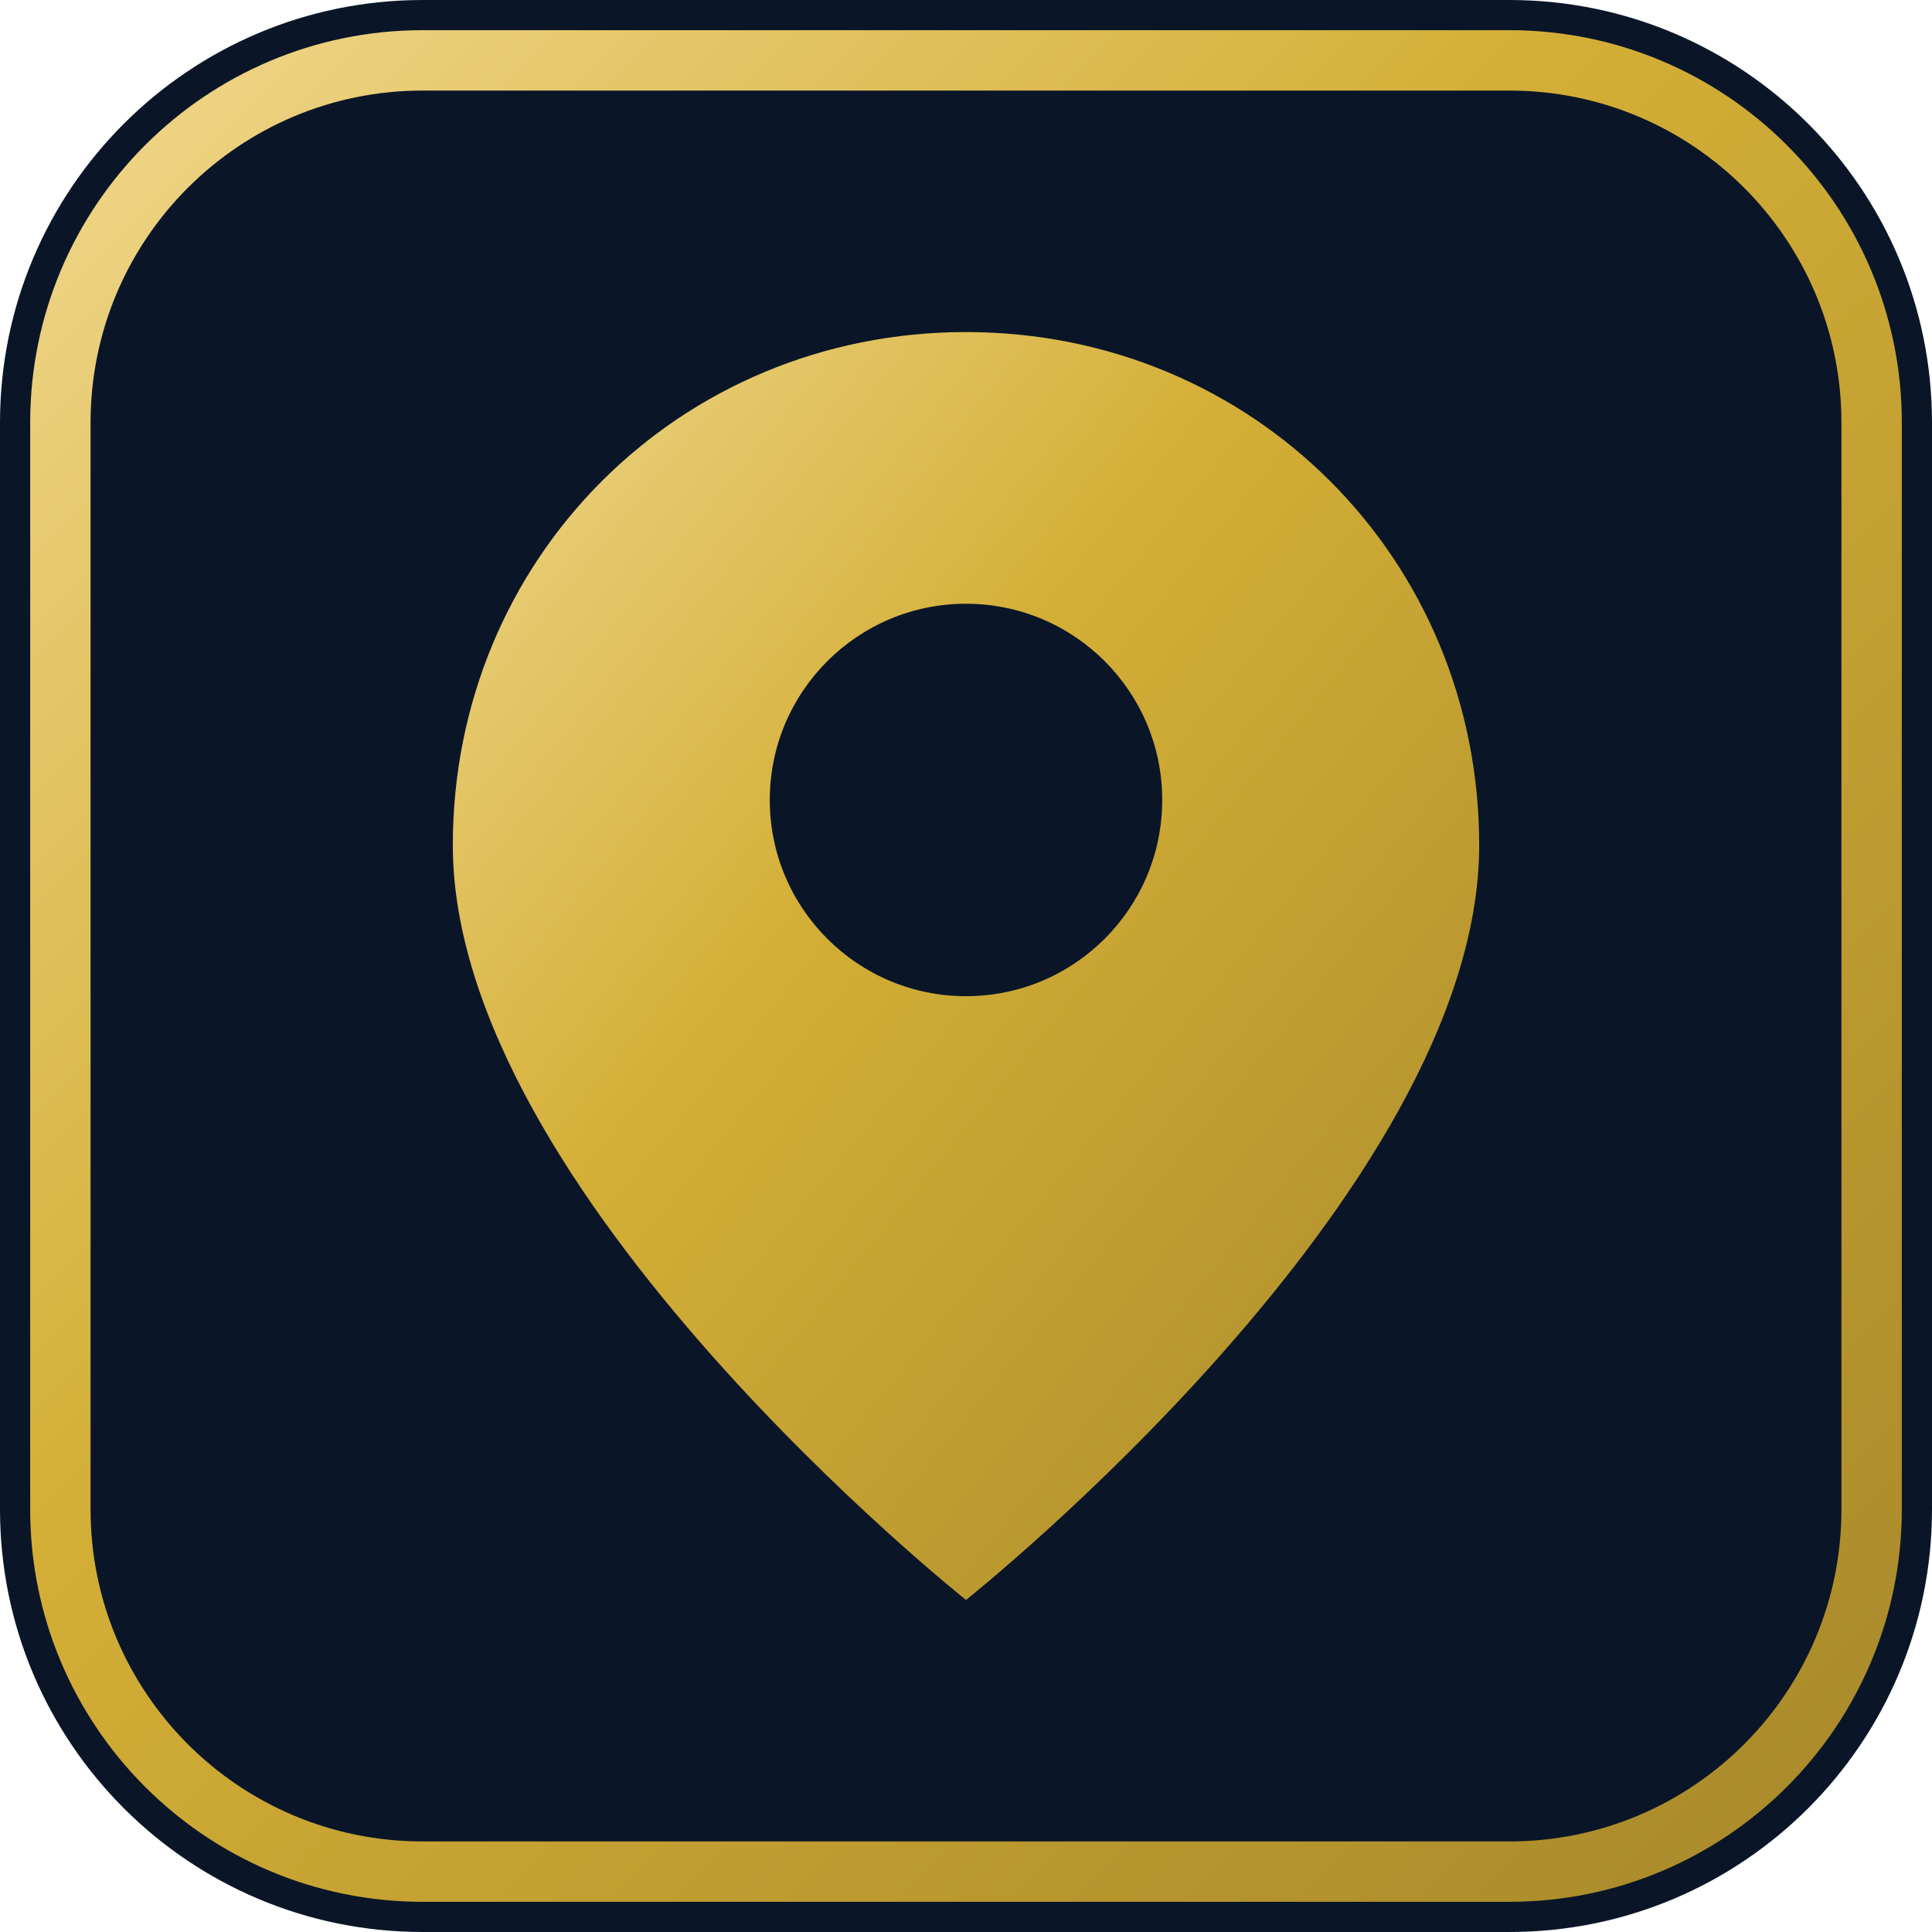
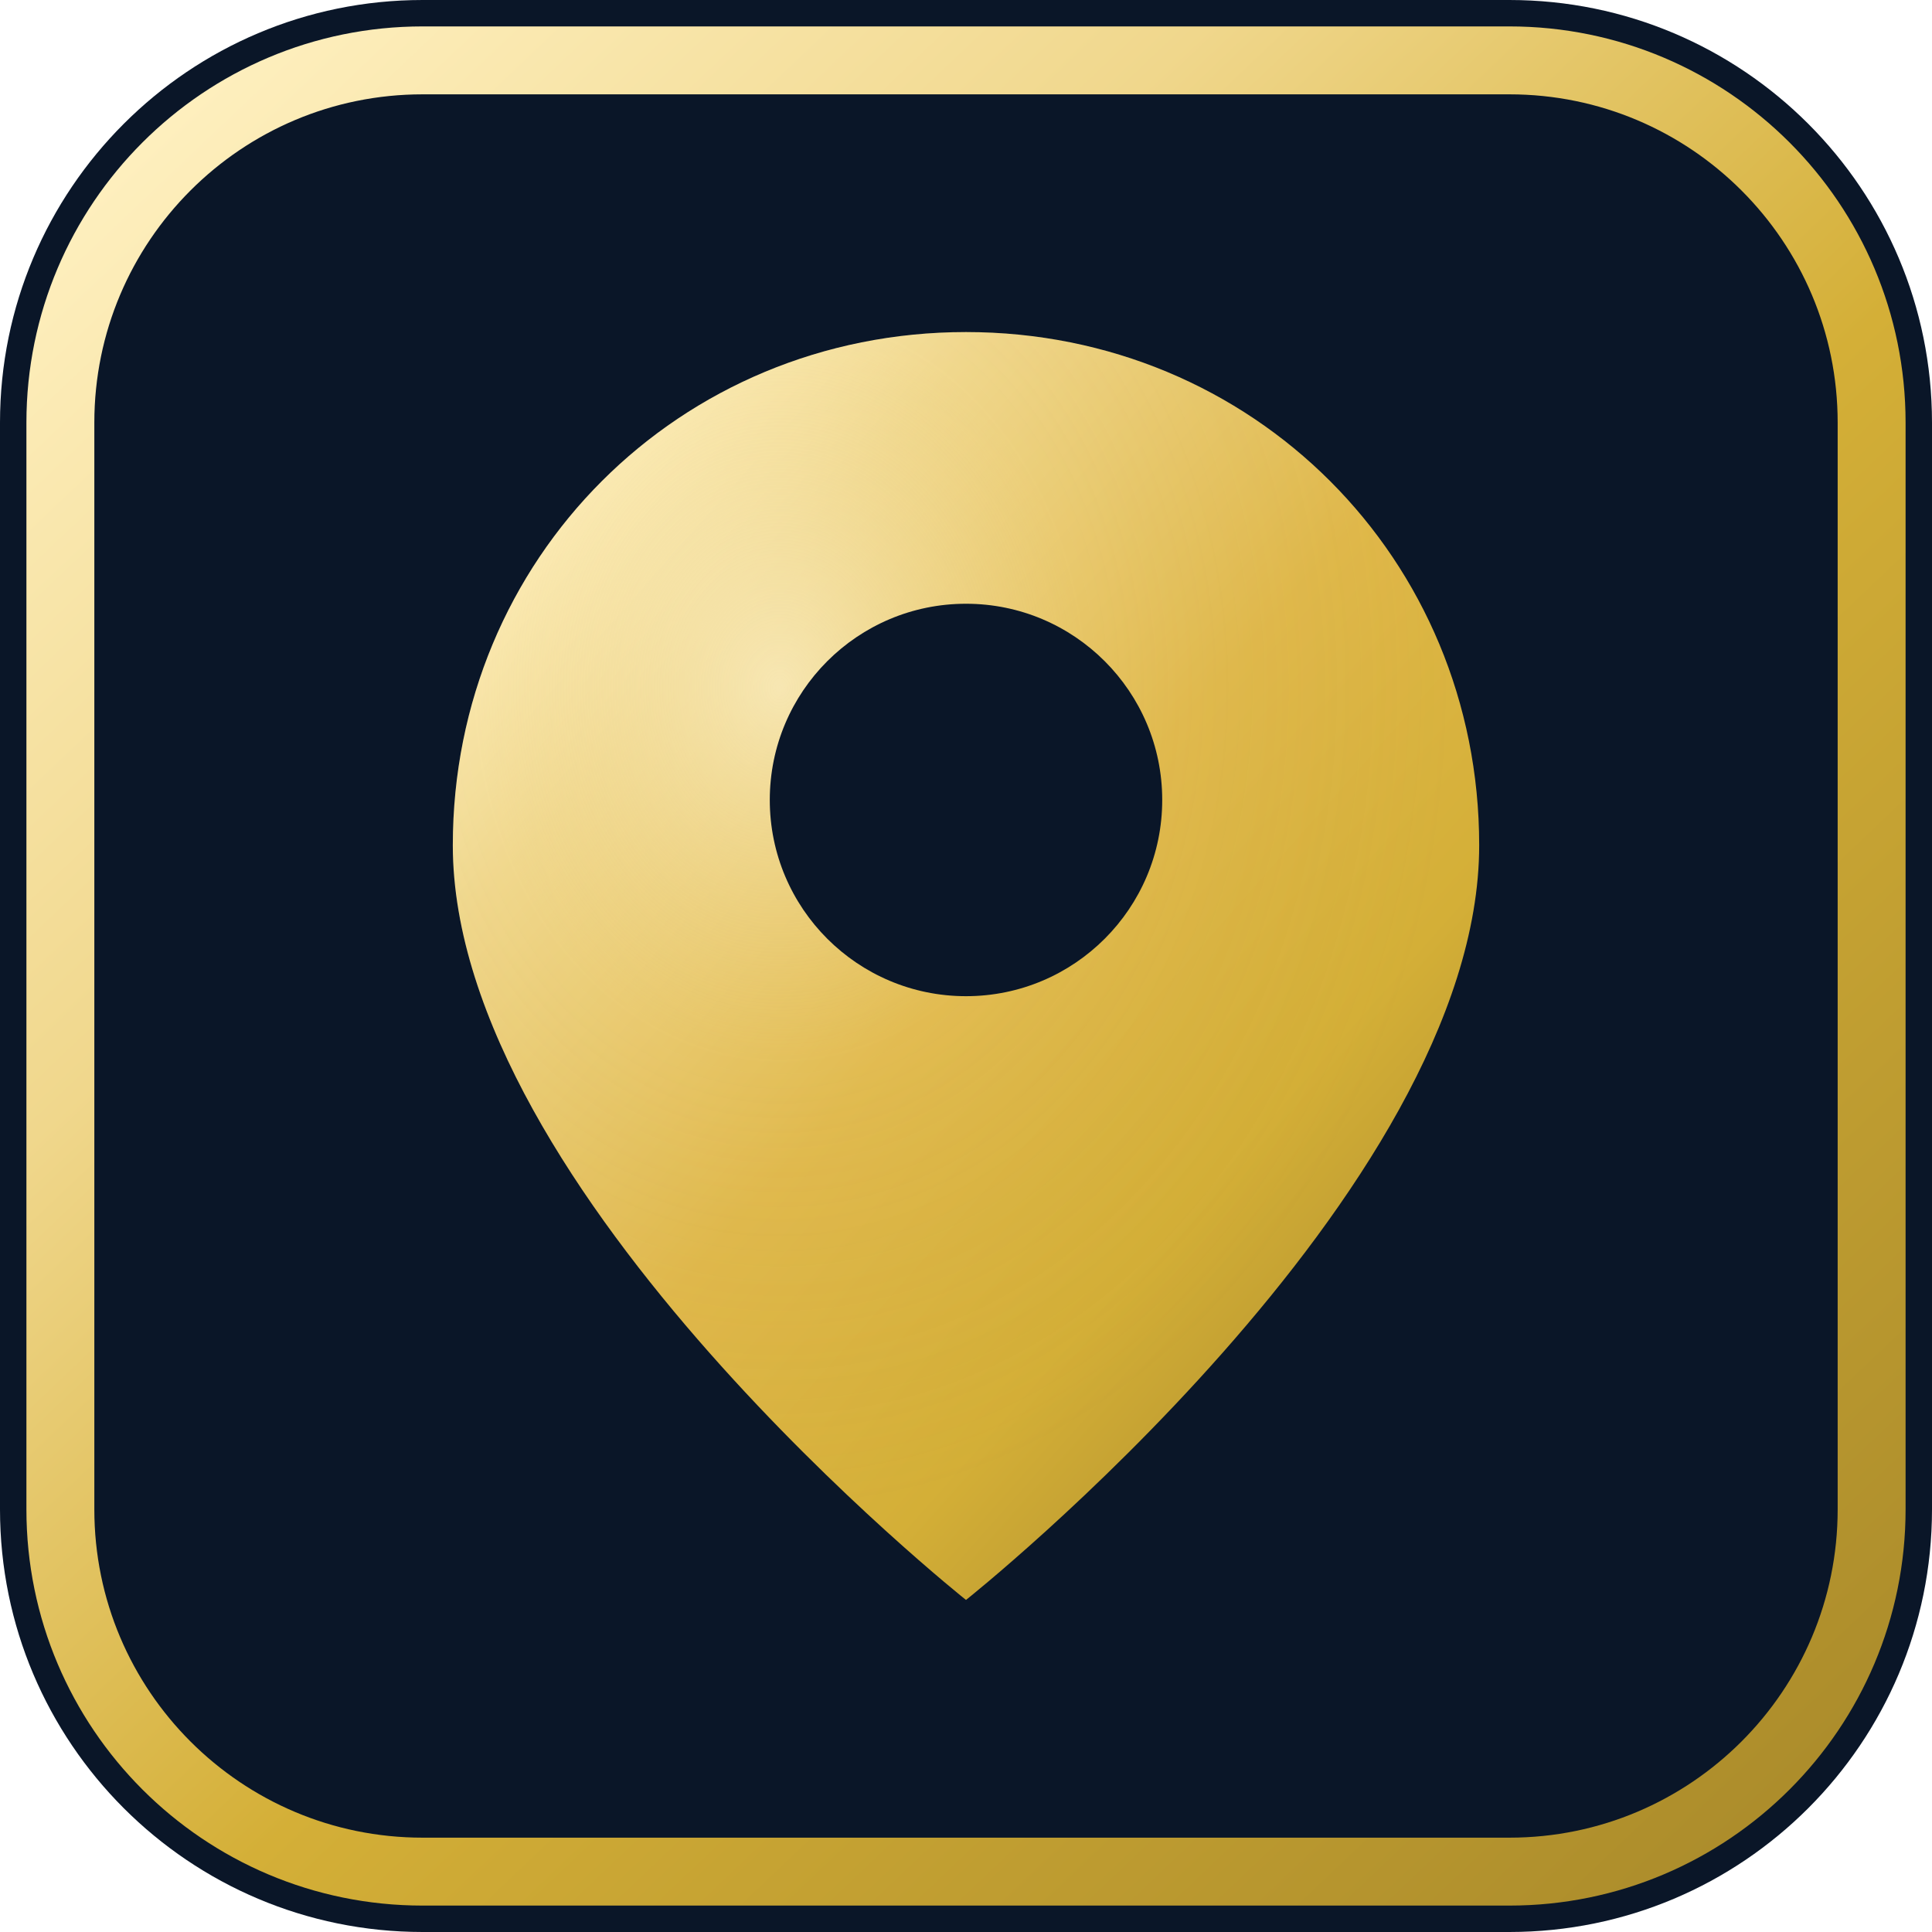
<svg xmlns="http://www.w3.org/2000/svg" viewBox="0 0 64 64" role="img" aria-label="Digital Pin Club">
  <defs>
-     <linearGradient id="dpc-gold" x1="0" y1="0" x2="1" y2="1">
-       <stop offset="0%" stop-color="#F0D78C" />
-       <stop offset="40%" stop-color="#D4AF37" />
+     <linearGradient id="dpc-gold" x1="0.12" y1="0.08" x2="0.92" y2="0.95">
+       <stop offset="0%" stop-color="#FFF1C2" />
+       <stop offset="18%" stop-color="#F0D78C" />
+       <stop offset="48%" stop-color="#E0B84A" />
+       <stop offset="72%" stop-color="#D4AF37" />
      <stop offset="100%" stop-color="#A8892A" />
    </linearGradient>
+     <linearGradient id="dpc-gold-border" x1="0.05" y1="0" x2="1" y2="1">
+       <stop offset="0%" stop-color="#FFF1C2" />
+       <stop offset="28%" stop-color="#F0D78C" />
+       <stop offset="55%" stop-color="#D4AF37" />
+       <stop offset="100%" stop-color="#A8892A" />
+     </linearGradient>
+     <radialGradient id="dpc-gold-sheen" cx="32%" cy="28%" r="65%">
+       <stop offset="0%" stop-color="#FFF8DC" stop-opacity="0.55" />
+       <stop offset="45%" stop-color="#F0D78C" stop-opacity="0.12" />
+       <stop offset="100%" stop-color="#A8892A" stop-opacity="0" />
+     </radialGradient>
  </defs>
  <rect width="64" height="64" rx="14" fill="#0A1628" />
-   <rect x="2" y="2" width="60" height="60" rx="12" fill="none" stroke="url(#dpc-gold)" stroke-width="2" />
+   <rect x="2" y="2" width="60" height="60" rx="12" fill="none" stroke="url(#dpc-gold-border)" stroke-width="2.25" />
  <path d="M32 11 C41.5 11 49 18.5 49 28 C49 39.5 32 53 32 53 C32 53 15 39.5 15 28 C15 18.5 22.5 11 32 11 Z" fill="url(#dpc-gold)" />
+   <path d="M32 11 C41.5 11 49 18.5 49 28 C49 39.5 32 53 32 53 C32 53 15 39.5 15 28 C15 18.5 22.5 11 32 11 Z" fill="url(#dpc-gold-sheen)" />
  <circle cx="32" cy="26.5" r="6.5" fill="#0A1628" />
</svg>
